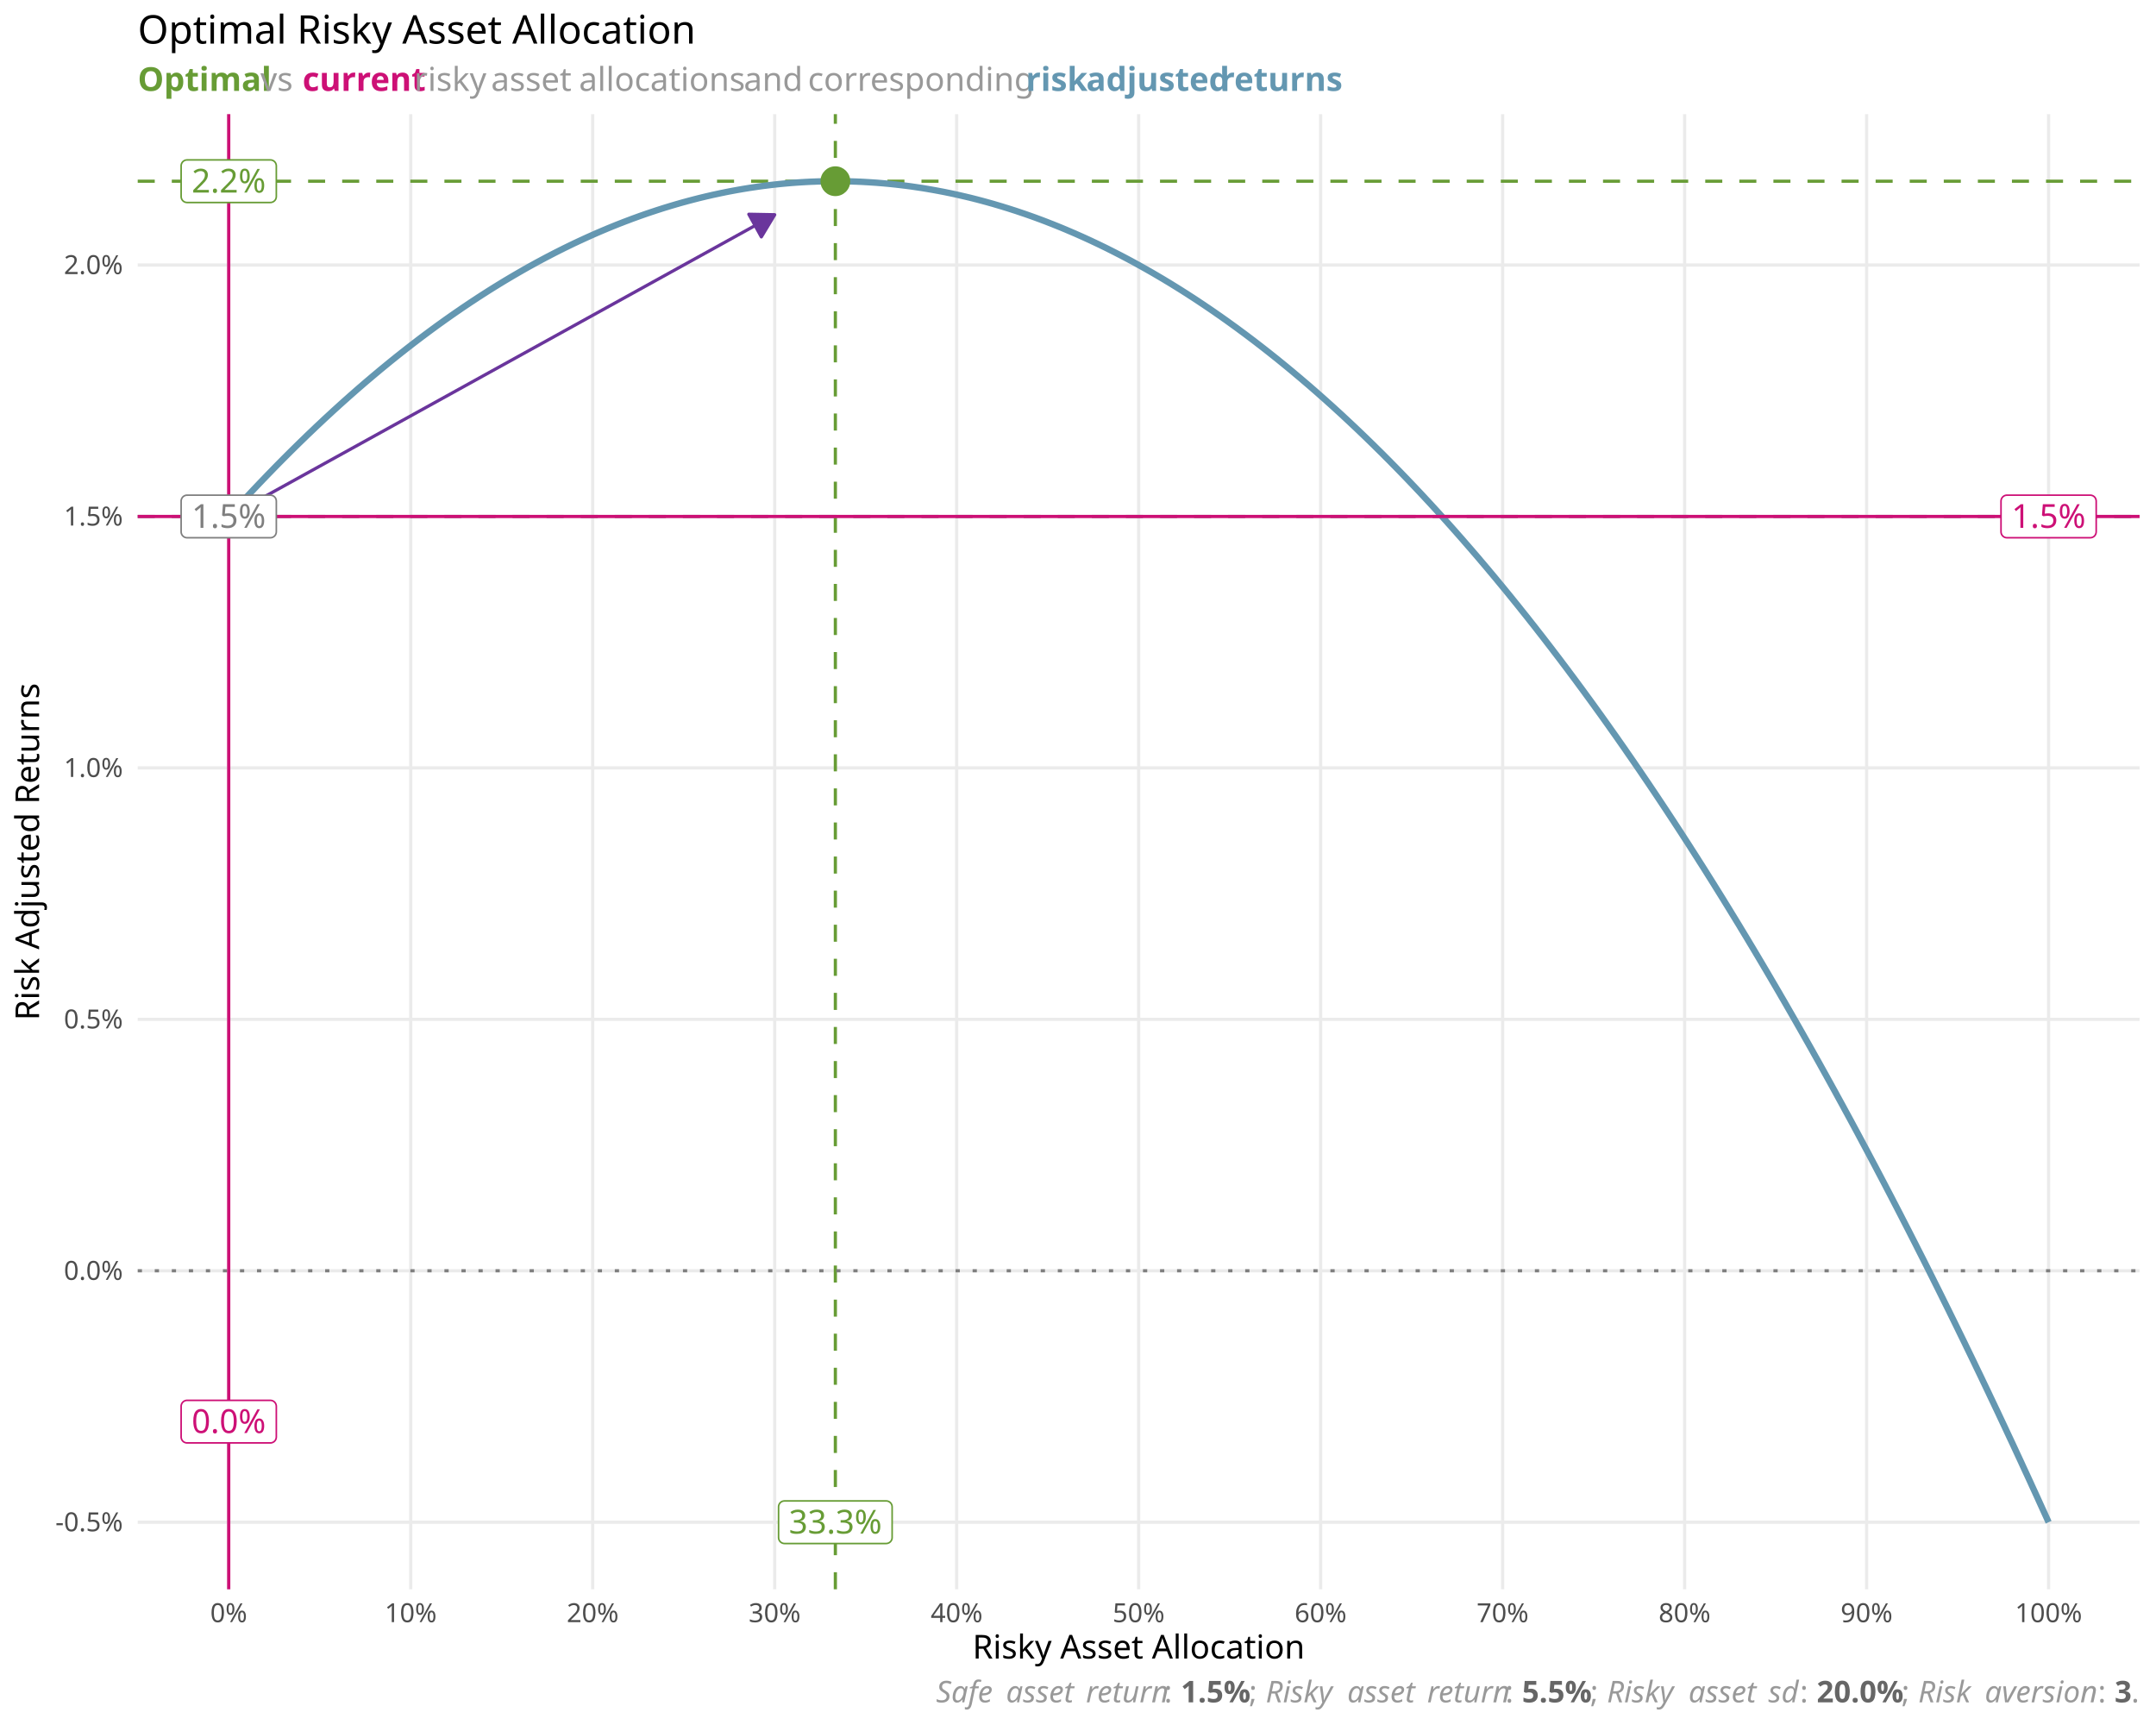
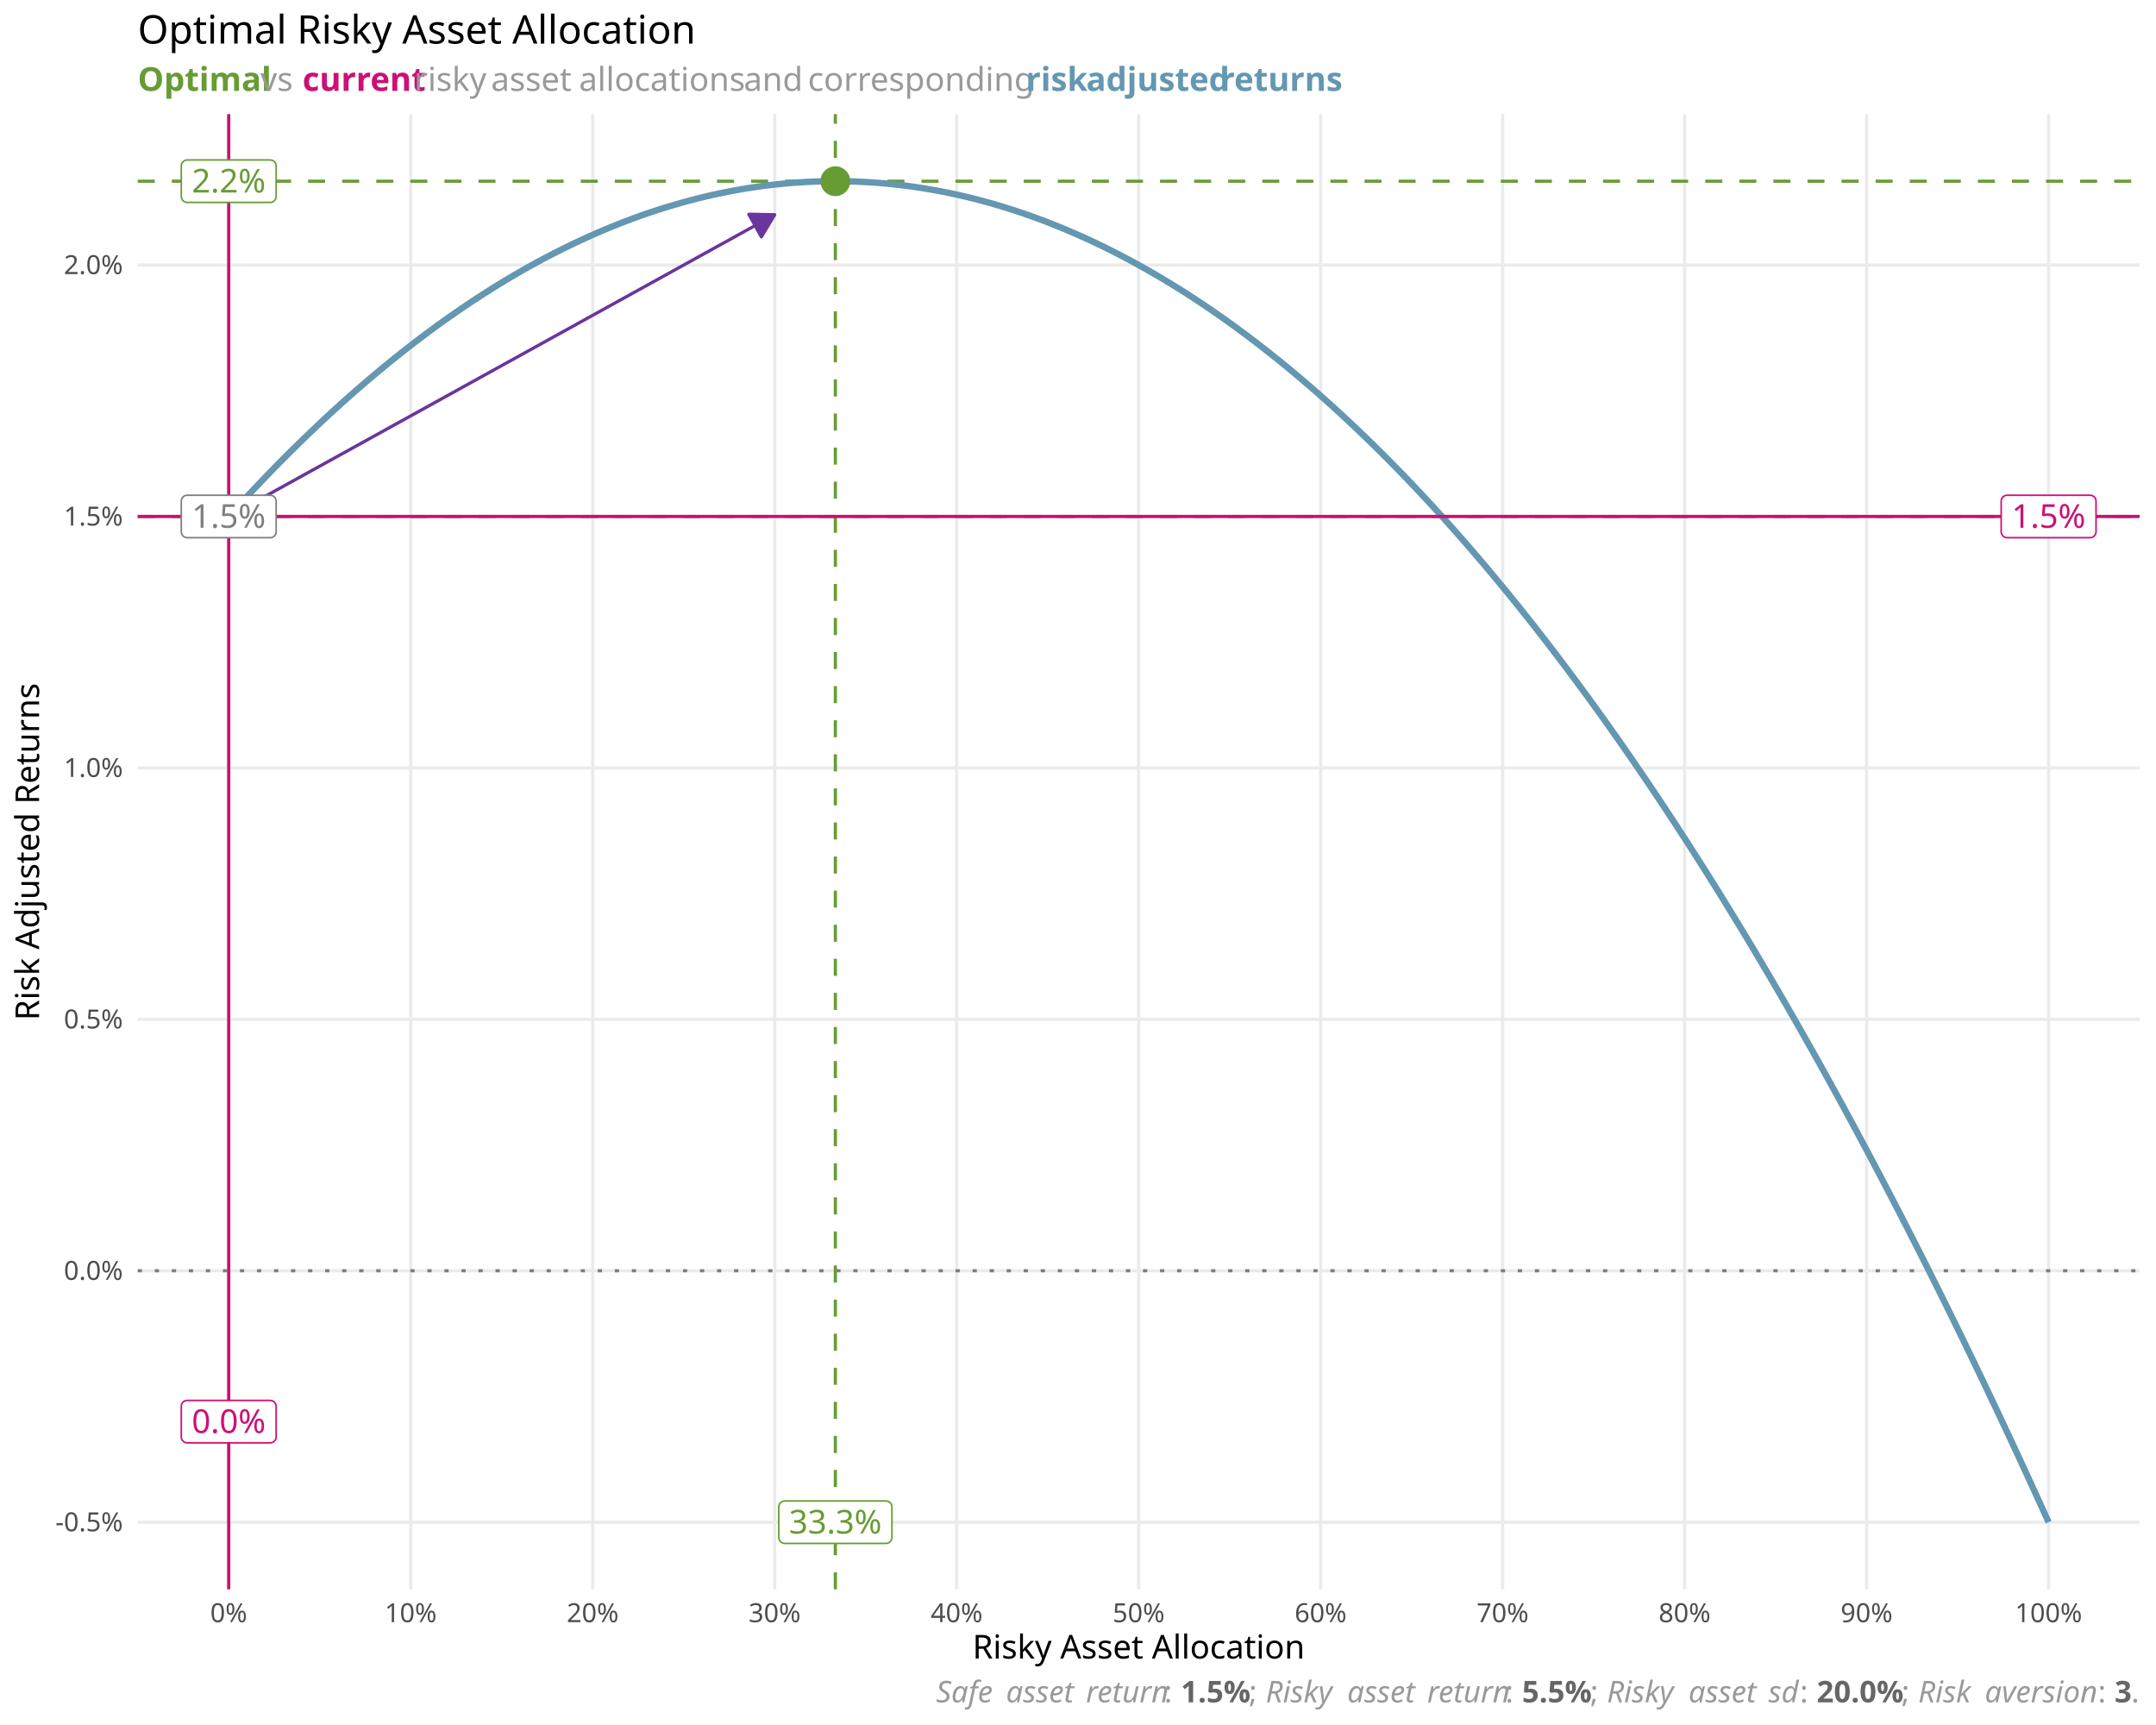
<svg xmlns="http://www.w3.org/2000/svg" class="svglite" data-engine-version="2.0" width="720.00pt" height="576.00pt" viewBox="0 0 720.00 576.00">
  <defs>
    <style type="text/css">
    .svglite line, .svglite polyline, .svglite polygon, .svglite path, .svglite rect, .svglite circle {
      fill: none;
      stroke: #000000;
      stroke-linecap: round;
      stroke-linejoin: round;
      stroke-miterlimit: 10.00;
    }
  </style>
  </defs>
  <rect width="100%" height="100%" style="stroke: none; fill: #FFFFFF;" />
  <defs>
    <clipPath id="cpMC4wMHw3MjAuMDB8MC4wMHw1NzYuMDA=">
      <rect x="0.00" y="0.00" width="720.00" height="576.00" />
    </clipPath>
  </defs>
  <g clip-path="url(#cpMC4wMHw3MjAuMDB8MC4wMHw1NzYuMDA=)">
- </g>
+     <rect x="0.00" y="0.00" width="720.00" height="576.00" style="stroke-width: 1.07; stroke: none; fill: #FFFFFF;" />
+   </g>
  <defs>
    <clipPath id="cpNDUuOTl8NzE0LjUyfDM4LjEyfDUzMC42OA==">
      <rect x="45.99" y="38.12" width="668.53" height="492.56" />
    </clipPath>
  </defs>
  <g clip-path="url(#cpNDUuOTl8NzE0LjUyfDM4LjEyfDUzMC42OA==)">
    <polyline points="45.99,508.29 714.52,508.29 " style="stroke-width: 1.07; stroke: #EBEBEB; stroke-linecap: butt;" />
    <polyline points="45.99,424.33 714.52,424.33 " style="stroke-width: 1.07; stroke: #EBEBEB; stroke-linecap: butt;" />
    <polyline points="45.99,340.37 714.52,340.37 " style="stroke-width: 1.07; stroke: #EBEBEB; stroke-linecap: butt;" />
    <polyline points="45.99,256.41 714.52,256.41 " style="stroke-width: 1.07; stroke: #EBEBEB; stroke-linecap: butt;" />
    <polyline points="45.99,172.45 714.52,172.45 " style="stroke-width: 1.07; stroke: #EBEBEB; stroke-linecap: butt;" />
    <polyline points="45.99,88.49 714.52,88.49 " style="stroke-width: 1.07; stroke: #EBEBEB; stroke-linecap: butt;" />
    <polyline points="76.38,530.68 76.38,38.12 " style="stroke-width: 1.07; stroke: #EBEBEB; stroke-linecap: butt;" />
    <polyline points="137.16,530.68 137.16,38.12 " style="stroke-width: 1.07; stroke: #EBEBEB; stroke-linecap: butt;" />
    <polyline points="197.93,530.68 197.93,38.12 " style="stroke-width: 1.07; stroke: #EBEBEB; stroke-linecap: butt;" />
    <polyline points="258.71,530.68 258.71,38.12 " style="stroke-width: 1.07; stroke: #EBEBEB; stroke-linecap: butt;" />
    <polyline points="319.48,530.68 319.48,38.12 " style="stroke-width: 1.07; stroke: #EBEBEB; stroke-linecap: butt;" />
    <polyline points="380.26,530.68 380.26,38.12 " style="stroke-width: 1.07; stroke: #EBEBEB; stroke-linecap: butt;" />
    <polyline points="441.03,530.68 441.03,38.12 " style="stroke-width: 1.07; stroke: #EBEBEB; stroke-linecap: butt;" />
    <polyline points="501.81,530.68 501.81,38.12 " style="stroke-width: 1.07; stroke: #EBEBEB; stroke-linecap: butt;" />
    <polyline points="562.58,530.68 562.58,38.12 " style="stroke-width: 1.07; stroke: #EBEBEB; stroke-linecap: butt;" />
    <polyline points="623.36,530.68 623.36,38.12 " style="stroke-width: 1.07; stroke: #EBEBEB; stroke-linecap: butt;" />
    <polyline points="684.13,530.68 684.13,38.12 " style="stroke-width: 1.07; stroke: #EBEBEB; stroke-linecap: butt;" />
    <line x1="278.97" y1="530.68" x2="278.97" y2="38.12" style="stroke-width: 1.07; stroke: #679C35; stroke-dasharray: 5.69,5.69; stroke-linecap: butt;" />
    <line x1="45.99" y1="60.51" x2="714.52" y2="60.51" style="stroke-width: 1.07; stroke: #679C35; stroke-dasharray: 5.69,5.69; stroke-linecap: butt;" />
    <line x1="45.99" y1="172.45" x2="714.52" y2="172.45" style="stroke-width: 1.07; stroke: #7F7F7F; stroke-dasharray: 5.69,5.69; stroke-linecap: butt;" />
    <line x1="45.99" y1="424.33" x2="714.52" y2="424.33" style="stroke-width: 1.07; stroke: #7F7F7F; stroke-dasharray: 1.42,4.27; stroke-linecap: butt;" />
    <polyline points="76.38,172.45 76.99,171.78 77.60,171.11 78.20,170.44 78.81,169.78 79.42,169.12 80.03,168.46 80.64,167.80 81.24,167.14 81.85,166.49 82.46,165.83 83.07,165.18 83.67,164.54 84.28,163.89 84.89,163.24 85.50,162.60 86.11,161.96 86.71,161.32 87.32,160.69 87.93,160.05 88.54,159.42 89.14,158.79 89.75,158.16 90.36,157.54 90.97,156.91 91.57,156.29 92.18,155.67 92.79,155.05 93.40,154.43 94.01,153.82 94.61,153.21 95.22,152.60 95.83,151.99 96.44,151.38 97.04,150.78 97.65,150.18 98.26,149.58 98.87,148.98 99.48,148.38 100.08,147.79 100.69,147.20 101.30,146.61 101.91,146.02 102.51,145.43 103.12,144.85 103.73,144.27 104.34,143.69 104.95,143.11 105.55,142.53 106.16,141.96 106.77,141.39 107.38,140.82 107.98,140.25 108.59,139.68 109.20,139.12 109.81,138.56 110.42,138.00 111.02,137.44 111.63,136.88 112.24,136.33 112.85,135.78 113.45,135.23 114.06,134.68 114.67,134.13 115.28,133.59 115.89,133.05 116.49,132.51 117.10,131.97 117.71,131.44 118.32,130.90 118.92,130.37 119.53,129.84 120.14,129.31 120.75,128.79 121.35,128.26 121.96,127.74 122.57,127.22 123.18,126.71 123.79,126.19 124.39,125.68 125.00,125.17 125.61,124.66 126.22,124.15 126.82,123.64 127.43,123.14 128.04,122.64 128.65,122.14 129.26,121.64 129.86,121.15 130.47,120.65 131.08,120.16 131.69,119.67 132.29,119.18 132.90,118.70 133.51,118.22 134.12,117.73 134.73,117.26 135.33,116.78 135.94,116.30 136.55,115.83 137.16,115.36 137.76,114.89 138.37,114.42 138.98,113.96 139.59,113.49 140.20,113.03 140.80,112.57 141.41,112.12 142.02,111.66 142.63,111.21 143.23,110.76 143.84,110.31 144.45,109.86 145.06,109.42 145.66,108.97 146.27,108.53 146.88,108.09 147.49,107.66 148.10,107.22 148.70,106.79 149.31,106.36 149.92,105.93 150.53,105.50 151.13,105.08 151.74,104.66 152.35,104.23 152.96,103.82 153.57,103.40 154.17,102.98 154.78,102.57 155.39,102.16 156.00,101.75 156.60,101.35 157.21,100.94 157.82,100.54 158.43,100.14 159.04,99.74 159.64,99.34 160.25,98.95 160.86,98.55 161.47,98.16 162.07,97.78 162.68,97.39 163.29,97.00 163.90,96.62 164.51,96.24 165.11,95.86 165.72,95.49 166.33,95.11 166.94,94.74 167.54,94.37 168.15,94.00 168.76,93.63 169.37,93.27 169.97,92.91 170.58,92.55 171.19,92.19 171.80,91.83 172.41,91.48 173.01,91.13 173.62,90.78 174.23,90.43 174.84,90.08 175.44,89.74 176.05,89.39 176.66,89.05 177.27,88.72 177.88,88.38 178.48,88.05 179.09,87.71 179.70,87.38 180.31,87.06 180.91,86.73 181.52,86.41 182.13,86.08 182.74,85.76 183.35,85.45 183.95,85.13 184.56,84.82 185.17,84.50 185.78,84.19 186.38,83.89 186.99,83.58 187.60,83.28 188.21,82.97 188.82,82.67 189.42,82.38 190.03,82.08 190.64,81.79 191.25,81.49 191.85,81.20 192.46,80.92 193.07,80.63 193.68,80.35 194.29,80.07 194.89,79.79 195.50,79.51 196.11,79.23 196.72,78.96 197.32,78.69 197.93,78.42 198.54,78.15 199.15,77.88 199.75,77.62 200.36,77.36 200.97,77.10 201.58,76.84 202.19,76.59 202.79,76.33 203.40,76.08 204.01,75.83 204.62,75.58 205.22,75.34 205.83,75.09 206.44,74.85 207.05,74.61 207.66,74.38 208.26,74.14 208.87,73.91 209.48,73.68 210.09,73.45 210.69,73.22 211.30,72.99 211.91,72.77 212.52,72.55 213.13,72.33 213.73,72.11 214.34,71.90 214.95,71.68 215.56,71.47 216.16,71.26 216.77,71.06 217.38,70.85 217.99,70.65 218.60,70.45 219.20,70.25 219.81,70.05 220.42,69.86 221.03,69.66 221.63,69.47 222.24,69.28 222.85,69.10 223.46,68.91 224.06,68.73 224.67,68.55 225.28,68.37 225.89,68.19 226.50,68.02 227.10,67.84 227.71,67.67 228.32,67.50 228.93,67.34 229.53,67.17 230.14,67.01 230.75,66.85 231.36,66.69 231.97,66.53 232.57,66.38 233.18,66.22 233.79,66.07 234.40,65.92 235.00,65.78 235.61,65.63 236.22,65.49 236.83,65.35 237.44,65.21 238.04,65.07 238.65,64.94 239.26,64.81 239.87,64.68 240.47,64.55 241.08,64.42 241.69,64.30 242.30,64.17 242.91,64.05 243.51,63.93 244.12,63.82 244.73,63.70 245.34,63.59 245.94,63.48 246.55,63.37 247.16,63.27 247.77,63.16 248.37,63.06 248.98,62.96 249.59,62.86 250.20,62.76 250.81,62.67 251.41,62.58 252.02,62.49 252.63,62.40 253.24,62.31 253.84,62.23 254.45,62.14 255.06,62.06 255.67,61.99 256.28,61.91 256.88,61.84 257.49,61.76 258.10,61.69 258.71,61.63 259.31,61.56 259.92,61.49 260.53,61.43 261.14,61.37 261.75,61.31 262.35,61.26 262.96,61.20 263.57,61.15 264.18,61.10 264.78,61.05 265.39,61.01 266.00,60.96 266.61,60.92 267.22,60.88 267.82,60.84 268.43,60.81 269.04,60.77 269.65,60.74 270.25,60.71 270.86,60.68 271.47,60.66 272.08,60.64 272.69,60.61 273.29,60.59 273.90,60.58 274.51,60.56 275.12,60.55 275.72,60.53 276.33,60.52 276.94,60.52 277.55,60.51 278.15,60.51 278.76,60.51 279.37,60.51 279.98,60.51 280.59,60.51 281.19,60.52 281.80,60.53 282.41,60.54 283.02,60.55 283.62,60.56 284.23,60.58 284.84,60.60 285.45,60.62 286.06,60.64 286.66,60.67 287.27,60.69 287.88,60.72 288.49,60.75 289.09,60.79 289.70,60.82 290.31,60.86 290.92,60.90 291.53,60.94 292.13,60.98 292.74,61.02 293.35,61.07 293.96,61.12 294.56,61.17 295.17,61.22 295.78,61.28 296.39,61.33 297.00,61.39 297.60,61.45 298.21,61.52 298.82,61.58 299.43,61.65 300.03,61.72 300.64,61.79 301.25,61.86 301.86,61.94 302.46,62.01 303.07,62.09 303.68,62.17 304.29,62.25 304.90,62.34 305.50,62.43 306.11,62.52 306.72,62.61 307.33,62.70 307.93,62.79 308.54,62.89 309.15,62.99 309.76,63.09 310.37,63.20 310.97,63.30 311.58,63.41 312.19,63.52 312.80,63.63 313.40,63.74 314.01,63.86 314.62,63.97 315.23,64.09 315.84,64.21 316.44,64.34 317.05,64.46 317.66,64.59 318.27,64.72 318.87,64.85 319.48,64.98 320.09,65.12 320.70,65.26 321.31,65.40 321.91,65.54 322.52,65.68 323.13,65.83 323.74,65.97 324.34,66.12 324.95,66.27 325.56,66.43 326.17,66.58 326.77,66.74 327.38,66.90 327.99,67.06 328.60,67.23 329.21,67.39 329.81,67.56 330.42,67.73 331.03,67.90 331.64,68.07 332.24,68.25 332.85,68.43 333.46,68.61 334.07,68.79 334.68,68.97 335.28,69.16 335.89,69.35 336.50,69.53 337.11,69.73 337.71,69.92 338.32,70.12 338.93,70.31 339.54,70.51 340.15,70.72 340.75,70.92 341.36,71.13 341.97,71.33 342.58,71.54 343.18,71.75 343.79,71.97 344.40,72.18 345.01,72.40 345.62,72.62 346.22,72.84 346.83,73.07 347.44,73.29 348.05,73.52 348.65,73.75 349.26,73.98 349.87,74.22 350.48,74.46 351.08,74.69 351.69,74.93 352.30,75.18 352.91,75.42 353.52,75.67 354.12,75.91 354.73,76.16 355.34,76.42 355.95,76.67 356.55,76.93 357.16,77.19 357.77,77.45 358.38,77.71 358.99,77.97 359.59,78.24 360.20,78.51 360.81,78.78 361.42,79.05 362.02,79.32 362.63,79.60 363.24,79.88 363.85,80.16 364.46,80.44 365.06,80.73 365.67,81.01 366.28,81.30 366.89,81.59 367.49,81.88 368.10,82.18 368.71,82.47 369.32,82.77 369.93,83.07 370.53,83.38 371.14,83.68 371.75,83.99 372.36,84.30 372.96,84.61 373.57,84.92 374.18,85.23 374.79,85.55 375.40,85.87 376.00,86.19 376.61,86.51 377.22,86.84 377.83,87.16 378.43,87.49 379.04,87.82 379.65,88.16 380.26,88.49 380.86,88.83 381.47,89.17 382.08,89.51 382.69,89.85 383.30,90.20 383.90,90.54 384.51,90.89 385.12,91.24 385.73,91.60 386.33,91.95 386.94,92.31 387.55,92.67 388.16,93.03 388.77,93.39 389.37,93.76 389.98,94.12 390.59,94.49 391.20,94.86 391.80,95.24 392.41,95.61 393.02,95.99 393.63,96.37 394.24,96.75 394.84,97.13 395.45,97.52 396.06,97.90 396.67,98.29 397.27,98.69 397.88,99.08 398.49,99.47 399.10,99.87 399.71,100.27 400.31,100.67 400.92,101.08 401.53,101.48 402.14,101.89 402.74,102.30 403.35,102.71 403.96,103.12 404.57,103.54 405.17,103.95 405.78,104.37 406.39,104.80 407.00,105.22 407.61,105.64 408.21,106.07 408.82,106.50 409.43,106.93 410.04,107.37 410.64,107.80 411.25,108.24 411.86,108.68 412.47,109.12 413.08,109.56 413.68,110.01 414.29,110.46 414.90,110.91 415.51,111.36 416.11,111.81 416.72,112.27 417.33,112.73 417.94,113.19 418.55,113.65 419.15,114.11 419.76,114.58 420.37,115.05 420.98,115.52 421.58,115.99 422.19,116.46 422.80,116.94 423.41,117.42 424.02,117.90 424.62,118.38 425.23,118.86 425.84,119.35 426.45,119.83 427.05,120.32 427.66,120.82 428.27,121.31 428.88,121.81 429.48,122.30 430.09,122.80 430.70,123.31 431.31,123.81 431.92,124.32 432.52,124.83 433.13,125.34 433.74,125.85 434.35,126.36 434.95,126.88 435.56,127.40 436.17,127.92 436.78,128.44 437.39,128.96 437.99,129.49 438.60,130.02 439.21,130.55 439.82,131.08 440.42,131.61 441.03,132.15 441.64,132.69 442.25,133.23 442.86,133.77 443.46,134.32 444.07,134.86 444.68,135.41 445.29,135.96 445.89,136.51 446.50,137.07 447.11,137.62 447.72,138.18 448.33,138.74 448.93,139.31 449.54,139.87 450.15,140.44 450.76,141.01 451.36,141.58 451.97,142.15 452.58,142.72 453.19,143.30 453.80,143.88 454.40,144.46 455.01,145.04 455.62,145.63 456.23,146.21 456.83,146.80 457.44,147.39 458.05,147.99 458.66,148.58 459.26,149.18 459.87,149.78 460.48,150.38 461.09,150.98 461.70,151.58 462.30,152.19 462.91,152.80 463.52,153.41 464.13,154.02 464.73,154.64 465.34,155.26 465.95,155.87 466.56,156.50 467.17,157.12 467.77,157.74 468.38,158.37 468.99,159.00 469.60,159.63 470.20,160.26 470.81,160.90 471.42,161.54 472.03,162.18 472.64,162.82 473.24,163.46 473.85,164.10 474.46,164.75 475.07,165.40 475.67,166.05 476.28,166.71 476.89,167.36 477.50,168.02 478.11,168.68 478.71,169.34 479.32,170.00 479.93,170.67 480.54,171.33 481.14,172.00 481.75,172.67 482.36,173.35 482.97,174.02 483.57,174.70 484.18,175.38 484.79,176.06 485.40,176.75 486.01,177.43 486.61,178.12 487.22,178.81 487.83,179.50 488.44,180.19 489.04,180.89 489.65,181.59 490.26,182.29 490.87,182.99 491.48,183.69 492.08,184.40 492.69,185.10 493.30,185.81 493.91,186.52 494.51,187.24 495.12,187.95 495.73,188.67 496.34,189.39 496.95,190.11 497.55,190.84 498.16,191.56 498.77,192.29 499.38,193.02 499.98,193.75 500.59,194.49 501.20,195.22 501.81,195.96 502.42,196.70 503.02,197.44 503.63,198.18 504.24,198.93 504.85,199.68 505.45,200.43 506.06,201.18 506.67,201.93 507.28,202.69 507.88,203.45 508.49,204.21 509.10,204.97 509.71,205.73 510.32,206.50 510.92,207.27 511.53,208.04 512.14,208.81 512.75,209.58 513.35,210.36 513.96,211.14 514.57,211.92 515.18,212.70 515.79,213.49 516.39,214.27 517.00,215.06 517.61,215.85 518.22,216.64 518.82,217.44 519.43,218.23 520.04,219.03 520.65,219.83 521.26,220.63 521.86,221.44 522.47,222.24 523.08,223.05 523.69,223.86 524.29,224.68 524.90,225.49 525.51,226.31 526.12,227.12 526.73,227.95 527.33,228.77 527.94,229.59 528.55,230.42 529.16,231.25 529.76,232.08 530.37,232.91 530.98,233.74 531.59,234.58 532.20,235.42 532.80,236.26 533.41,237.10 534.02,237.95 534.63,238.79 535.23,239.64 535.84,240.49 536.45,241.35 537.06,242.20 537.66,243.06 538.27,243.92 538.88,244.78 539.49,245.64 540.10,246.50 540.70,247.37 541.31,248.24 541.92,249.11 542.53,249.98 543.13,250.86 543.74,251.74 544.35,252.61 544.96,253.50 545.57,254.38 546.17,255.26 546.78,256.15 547.39,257.04 548.00,257.93 548.60,258.82 549.21,259.72 549.82,260.62 550.43,261.51 551.04,262.42 551.64,263.32 552.25,264.22 552.86,265.13 553.47,266.04 554.07,266.95 554.68,267.86 555.29,268.78 555.90,269.70 556.51,270.62 557.11,271.54 557.72,272.46 558.33,273.39 558.94,274.31 559.54,275.24 560.15,276.17 560.76,277.11 561.37,278.04 561.97,278.98 562.58,279.92 563.19,280.86 563.80,281.80 564.41,282.75 565.01,283.70 565.62,284.64 566.23,285.60 566.84,286.55 567.44,287.51 568.05,288.46 568.66,289.42 569.27,290.38 569.88,291.35 570.48,292.31 571.09,293.28 571.70,294.25 572.31,295.22 572.91,296.19 573.52,297.17 574.13,298.15 574.74,299.13 575.35,300.11 575.95,301.09 576.56,302.08 577.17,303.07 577.78,304.06 578.38,305.05 578.99,306.04 579.60,307.04 580.21,308.04 580.82,309.03 581.42,310.04 582.03,311.04 582.64,312.05 583.25,313.05 583.85,314.06 584.46,315.08 585.07,316.09 585.68,317.11 586.28,318.12 586.89,319.14 587.50,320.17 588.11,321.19 588.72,322.22 589.32,323.24 589.93,324.27 590.54,325.31 591.15,326.34 591.75,327.38 592.36,328.41 592.97,329.45 593.58,330.50 594.19,331.54 594.79,332.59 595.40,333.63 596.01,334.68 596.62,335.74 597.22,336.79 597.83,337.85 598.44,338.91 599.05,339.97 599.66,341.03 600.26,342.09 600.87,343.16 601.48,344.23 602.09,345.30 602.69,346.37 603.30,347.44 603.91,348.52 604.52,349.60 605.13,350.68 605.73,351.76 606.34,352.85 606.95,353.93 607.56,355.02 608.16,356.11 608.77,357.20 609.38,358.30 609.99,359.39 610.59,360.49 611.20,361.59 611.81,362.70 612.42,363.80 613.03,364.91 613.63,366.02 614.24,367.13 614.85,368.24 615.46,369.35 616.06,370.47 616.67,371.59 617.28,372.71 617.89,373.83 618.50,374.96 619.10,376.08 619.71,377.21 620.32,378.34 620.93,379.48 621.53,380.61 622.14,381.75 622.75,382.89 623.36,384.03 623.97,385.17 624.57,386.31 625.18,387.46 625.79,388.61 626.40,389.76 627.00,390.91 627.61,392.07 628.22,393.23 628.83,394.39 629.44,395.55 630.04,396.71 630.65,397.87 631.26,399.04 631.87,400.21 632.47,401.38 633.08,402.55 633.69,403.73 634.30,404.91 634.91,406.09 635.51,407.27 636.12,408.45 636.73,409.64 637.34,410.82 637.94,412.01 638.55,413.20 639.16,414.40 639.77,415.59 640.37,416.79 640.98,417.99 641.59,419.19 642.20,420.39 642.81,421.60 643.41,422.80 644.02,424.01 644.63,425.23 645.24,426.44 645.84,427.65 646.45,428.87 647.06,430.09 647.67,431.31 648.28,432.54 648.88,433.76 649.49,434.99 650.10,436.22 650.71,437.45 651.31,438.68 651.92,439.92 652.53,441.16 653.14,442.40 653.75,443.64 654.35,444.88 654.96,446.13 655.57,447.37 656.18,448.62 656.78,449.88 657.39,451.13 658.00,452.39 658.61,453.64 659.22,454.90 659.82,456.16 660.43,457.43 661.04,458.69 661.65,459.96 662.25,461.23 662.86,462.50 663.47,463.78 664.08,465.05 664.68,466.33 665.29,467.61 665.90,468.89 666.51,470.18 667.12,471.46 667.72,472.75 668.33,474.04 668.94,475.33 669.55,476.63 670.15,477.92 670.76,479.22 671.37,480.52 671.98,481.82 672.59,483.13 673.19,484.43 673.80,485.74 674.41,487.05 675.02,488.36 675.62,489.68 676.23,490.99 676.84,492.31 677.45,493.63 678.06,494.95 678.66,496.28 679.27,497.60 679.88,498.93 680.49,500.26 681.09,501.59 681.70,502.93 682.31,504.27 682.92,505.60 683.53,506.94 684.13,508.29 " style="stroke-width: 2.13; stroke: #6497B1; stroke-linecap: butt;" />
    <circle cx="278.97" cy="60.51" r="4.62" style="stroke-width: 0.71; stroke: #679C35; fill: #679C35;" />
    <line x1="45.99" y1="172.45" x2="714.52" y2="172.45" style="stroke-width: 1.07; stroke: #CD1076; stroke-linecap: butt;" />
    <line x1="76.38" y1="530.68" x2="76.38" y2="38.12" style="stroke-width: 1.07; stroke: #CD1076; stroke-linecap: butt;" />
-     <polygon points="670.23,179.56 698.04,179.56 697.96,179.56 698.28,179.55 698.59,179.48 698.89,179.37 699.17,179.21 699.42,179.01 699.63,178.77 699.80,178.50 699.92,178.20 700.00,177.89 700.03,177.57 700.03,177.57 700.03,167.33 700.03,167.33 700.00,167.01 699.92,166.70 699.80,166.40 699.63,166.13 699.42,165.89 699.17,165.69 698.89,165.53 698.59,165.42 698.28,165.35 698.04,165.34 670.23,165.34 670.47,165.35 670.15,165.34 669.83,165.38 669.52,165.47 669.23,165.61 668.97,165.79 668.74,166.01 668.55,166.27 668.40,166.55 668.30,166.85 668.25,167.17 668.24,167.33 668.24,177.57 668.25,177.41 668.25,177.73 668.30,178.05 668.40,178.35 668.55,178.64 668.74,178.89 668.97,179.11 669.23,179.30 669.52,179.43 669.83,179.52 670.15,179.56 " style="stroke-width: 0.53; stroke: #CD1076; fill: #FFFFFF;" />
-     <text x="684.13" y="176.25" text-anchor="middle" style="font-size: 11.04px; fill: #CD1076; font-family: sans;" textLength="25.16px" lengthAdjust="spacingAndGlyphs">1.5%</text>
-     <polygon points="62.47,481.81 90.29,481.81 90.21,481.81 90.53,481.80 90.84,481.73 91.14,481.62 91.42,481.46 91.66,481.26 91.88,481.02 92.05,480.75 92.17,480.46 92.25,480.14 92.28,479.83 92.28,479.83 92.28,469.58 92.28,469.58 92.25,469.26 92.17,468.95 92.05,468.66 91.88,468.39 91.66,468.15 91.42,467.94 91.14,467.78 90.84,467.67 90.53,467.61 90.29,467.59 62.47,467.59 62.71,467.61 62.39,467.59 62.08,467.63 61.77,467.72 61.48,467.86 61.22,468.04 60.99,468.26 60.80,468.52 60.65,468.80 60.55,469.10 60.49,469.42 60.49,469.58 60.49,479.83 60.49,479.67 60.49,479.99 60.55,480.30 60.65,480.60 60.80,480.89 60.99,481.14 61.22,481.37 61.48,481.55 61.77,481.68 62.08,481.77 62.39,481.81 " style="stroke-width: 0.53; stroke: #CD1076; fill: #FFFFFF;" />
-     <text x="76.38" y="478.50" text-anchor="middle" style="font-size: 11.04px; fill: #CD1076; font-family: sans;" textLength="25.16px" lengthAdjust="spacingAndGlyphs">0.0%</text>
+     <polygon points="670.28,179.54 697.99,179.54 697.91,179.53 698.23,179.52 698.54,179.46 698.84,179.34 699.11,179.19 699.36,178.98 699.57,178.75 699.74,178.48 699.87,178.18 699.94,177.87 699.97,177.56 699.97,177.56 699.97,167.35 699.97,167.35 699.94,167.03 699.87,166.72 699.74,166.43 699.57,166.16 699.36,165.92 699.11,165.72 698.84,165.56 698.54,165.44 698.23,165.38 697.99,165.37 670.28,165.37 670.51,165.38 670.20,165.37 669.88,165.41 669.57,165.49 669.29,165.63 669.02,165.81 668.79,166.03 668.60,166.29 668.45,166.57 668.35,166.87 668.30,167.19 668.30,167.35 668.30,177.56 668.30,177.40 668.30,177.72 668.35,178.03 668.45,178.33 668.60,178.61 668.79,178.87 669.02,179.09 669.29,179.27 669.57,179.41 669.88,179.50 670.20,179.53 " style="stroke-width: 0.53; stroke: #CD1076; fill: #FFFFFF;" />
+     <text x="684.13" y="176.24" text-anchor="middle" style="font-size: 11.00px; fill: #CD1076; font-family: sans;" textLength="25.07px" lengthAdjust="spacingAndGlyphs">1.5%</text>
+     <polygon points="62.52,481.79 90.24,481.79 90.16,481.79 90.48,481.77 90.79,481.71 91.09,481.60 91.36,481.44 91.61,481.24 91.82,481.00 91.99,480.73 92.12,480.43 92.19,480.13 92.22,479.81 92.22,479.81 92.22,469.60 92.22,469.60 92.19,469.28 92.12,468.97 91.99,468.68 91.82,468.41 91.61,468.17 91.36,467.97 91.09,467.81 90.79,467.70 90.48,467.63 90.24,467.62 62.52,467.62 62.76,467.63 62.44,467.62 62.13,467.66 61.82,467.75 61.53,467.88 61.27,468.06 61.04,468.28 60.85,468.54 60.70,468.82 60.60,469.12 60.55,469.44 60.54,469.60 60.54,479.81 60.55,479.65 60.55,479.97 60.60,480.28 60.70,480.58 60.85,480.87 61.04,481.12 61.27,481.34 61.53,481.52 61.82,481.66 62.13,481.75 62.44,481.79 " style="stroke-width: 0.53; stroke: #CD1076; fill: #FFFFFF;" />
+     <text x="76.38" y="478.49" text-anchor="middle" style="font-size: 11.00px; fill: #CD1076; font-family: sans;" textLength="25.07px" lengthAdjust="spacingAndGlyphs">0.0%</text>
    <line x1="76.38" y1="172.45" x2="258.71" y2="71.70" style="stroke-width: 1.07; stroke: #6A359C; stroke-linecap: butt;" />
    <polygon points="254.25,79.10 258.71,71.70 250.07,71.54 " style="stroke-width: 1.07; stroke: #6A359C; stroke-linecap: butt; fill: #6A359C;" />
    <circle cx="76.38" cy="172.45" r="4.62" style="stroke-width: 0.71; stroke: #CD1076; fill: #CD1076;" />
-     <polygon points="62.47,179.56 90.29,179.56 90.21,179.56 90.53,179.55 90.84,179.48 91.14,179.37 91.42,179.21 91.66,179.01 91.88,178.77 92.05,178.50 92.17,178.20 92.25,177.89 92.28,177.57 92.28,177.57 92.28,167.33 92.28,167.33 92.25,167.01 92.17,166.70 92.05,166.40 91.88,166.13 91.66,165.89 91.42,165.69 91.14,165.53 90.84,165.42 90.53,165.35 90.29,165.34 62.47,165.34 62.71,165.35 62.39,165.34 62.08,165.38 61.77,165.47 61.48,165.61 61.22,165.79 60.99,166.01 60.80,166.27 60.65,166.55 60.55,166.85 60.49,167.17 60.49,167.33 60.49,177.57 60.49,177.41 60.49,177.73 60.55,178.05 60.65,178.35 60.80,178.64 60.99,178.89 61.22,179.11 61.48,179.30 61.77,179.43 62.08,179.52 62.39,179.56 " style="stroke-width: 0.53; stroke: #7F7F7F; fill: #FFFFFF;" />
-     <text x="76.38" y="176.25" text-anchor="middle" style="font-size: 11.04px; fill: #7F7F7F; font-family: sans;" textLength="25.16px" lengthAdjust="spacingAndGlyphs">1.5%</text>
-     <polygon points="261.99,515.40 295.94,515.40 295.86,515.40 296.18,515.38 296.49,515.32 296.79,515.20 297.07,515.04 297.32,514.84 297.53,514.60 297.70,514.33 297.83,514.04 297.90,513.73 297.93,513.41 297.93,513.41 297.93,503.16 297.93,503.16 297.90,502.84 297.83,502.53 297.70,502.24 297.53,501.97 297.32,501.73 297.07,501.53 296.79,501.37 296.49,501.25 296.18,501.19 295.94,501.18 261.99,501.18 262.23,501.19 261.91,501.18 261.59,501.22 261.28,501.30 260.99,501.44 260.73,501.62 260.50,501.84 260.31,502.10 260.16,502.38 260.06,502.69 260.01,503.00 260.00,503.16 260.00,513.41 260.01,513.25 260.01,513.57 260.06,513.89 260.16,514.19 260.31,514.47 260.50,514.73 260.73,514.95 260.99,515.13 261.28,515.27 261.59,515.36 261.91,515.40 " style="stroke-width: 0.53; stroke: #679C35; fill: #FFFFFF;" />
-     <text x="278.97" y="512.08" text-anchor="middle" style="font-size: 11.04px; fill: #679C35; font-family: sans;" textLength="31.30px" lengthAdjust="spacingAndGlyphs">33.3%</text>
-     <polygon points="62.47,67.62 90.29,67.62 90.21,67.61 90.53,67.60 90.84,67.54 91.14,67.42 91.42,67.26 91.66,67.06 91.88,66.82 92.05,66.55 92.17,66.26 92.25,65.95 92.28,65.63 92.28,65.63 92.28,55.38 92.28,55.38 92.25,55.06 92.17,54.75 92.05,54.46 91.88,54.19 91.66,53.95 91.42,53.75 91.14,53.59 90.84,53.47 90.53,53.41 90.29,53.40 62.47,53.40 62.71,53.41 62.39,53.40 62.08,53.44 61.77,53.52 61.48,53.66 61.22,53.84 60.99,54.06 60.80,54.32 60.65,54.60 60.55,54.91 60.49,55.22 60.49,55.38 60.49,65.63 60.49,65.47 60.49,65.79 60.55,66.10 60.65,66.41 60.80,66.69 60.99,66.95 61.22,67.17 61.48,67.35 61.77,67.49 62.08,67.58 62.39,67.61 " style="stroke-width: 0.53; stroke: #679C35; fill: #FFFFFF;" />
-     <text x="76.38" y="64.30" text-anchor="middle" style="font-size: 11.04px; fill: #679C35; font-family: sans;" textLength="25.16px" lengthAdjust="spacingAndGlyphs">2.2%</text>
+     <polygon points="62.52,179.54 90.24,179.54 90.16,179.53 90.48,179.52 90.79,179.46 91.09,179.34 91.36,179.19 91.61,178.98 91.82,178.75 91.99,178.48 92.12,178.18 92.19,177.87 92.22,177.56 92.22,177.56 92.22,167.35 92.22,167.35 92.19,167.03 92.12,166.72 91.99,166.43 91.82,166.16 91.61,165.92 91.36,165.72 91.09,165.56 90.79,165.44 90.48,165.38 90.24,165.37 62.52,165.37 62.76,165.38 62.44,165.37 62.13,165.41 61.82,165.49 61.53,165.63 61.27,165.81 61.04,166.03 60.85,166.29 60.70,166.57 60.60,166.87 60.55,167.19 60.54,167.35 60.54,177.56 60.55,177.40 60.55,177.72 60.60,178.03 60.70,178.33 60.85,178.61 61.04,178.87 61.27,179.09 61.53,179.27 61.82,179.41 62.13,179.50 62.44,179.53 " style="stroke-width: 0.53; stroke: #7F7F7F; fill: #FFFFFF;" />
+     <text x="76.38" y="176.24" text-anchor="middle" style="font-size: 11.00px; fill: #7F7F7F; font-family: sans;" textLength="25.07px" lengthAdjust="spacingAndGlyphs">1.5%</text>
+     <polygon points="262.05,515.37 295.88,515.37 295.80,515.37 296.12,515.36 296.43,515.29 296.73,515.18 297.01,515.02 297.25,514.82 297.46,514.58 297.63,514.31 297.76,514.02 297.84,513.71 297.86,513.39 297.86,513.39 297.86,503.18 297.86,503.18 297.84,502.86 297.76,502.55 297.63,502.26 297.46,501.99 297.25,501.75 297.01,501.55 296.73,501.39 296.43,501.28 296.12,501.22 295.88,501.20 262.05,501.20 262.29,501.22 261.97,501.20 261.65,501.24 261.35,501.33 261.06,501.47 260.80,501.65 260.57,501.87 260.38,502.12 260.23,502.40 260.13,502.71 260.08,503.02 260.07,503.18 260.07,513.39 260.08,513.23 260.08,513.55 260.13,513.86 260.23,514.17 260.38,514.45 260.57,514.70 260.80,514.92 261.06,515.11 261.35,515.24 261.65,515.33 261.97,515.37 " style="stroke-width: 0.53; stroke: #679C35; fill: #FFFFFF;" />
+     <text x="278.97" y="512.07" text-anchor="middle" style="font-size: 11.00px; fill: #679C35; font-family: sans;" textLength="31.19px" lengthAdjust="spacingAndGlyphs">33.3%</text>
+     <polygon points="62.52,67.59 90.24,67.59 90.16,67.59 90.48,67.58 90.79,67.51 91.09,67.40 91.36,67.24 91.61,67.04 91.82,66.80 91.99,66.53 92.12,66.24 92.19,65.93 92.22,65.61 92.22,65.61 92.22,55.40 92.22,55.40 92.19,55.08 92.12,54.77 91.99,54.48 91.82,54.21 91.61,53.97 91.36,53.77 91.09,53.61 90.79,53.50 90.48,53.44 90.24,53.42 62.52,53.42 62.76,53.44 62.44,53.42 62.13,53.46 61.82,53.55 61.53,53.69 61.27,53.87 61.04,54.09 60.85,54.34 60.70,54.62 60.60,54.93 60.55,55.24 60.54,55.40 60.54,65.61 60.55,65.45 60.55,65.77 60.60,66.08 60.70,66.39 60.85,66.67 61.04,66.92 61.27,67.14 61.53,67.33 61.82,67.46 62.13,67.55 62.44,67.59 " style="stroke-width: 0.53; stroke: #679C35; fill: #FFFFFF;" />
+     <text x="76.38" y="64.29" text-anchor="middle" style="font-size: 11.00px; fill: #679C35; font-family: sans;" textLength="25.07px" lengthAdjust="spacingAndGlyphs">2.2%</text>
  </g>
  <g clip-path="url(#cpMC4wMHw3MjAuMDB8MC4wMHw1NzYuMDA=)">
    <text x="41.06" y="511.31" text-anchor="end" style="font-size: 8.80px; fill: #4D4D4D; font-family: sans;" textLength="22.99px" lengthAdjust="spacingAndGlyphs">-0.5%</text>
    <text x="41.06" y="427.36" text-anchor="end" style="font-size: 8.80px; fill: #4D4D4D; font-family: sans;" textLength="20.06px" lengthAdjust="spacingAndGlyphs">0.0%</text>
    <text x="41.06" y="343.40" text-anchor="end" style="font-size: 8.80px; fill: #4D4D4D; font-family: sans;" textLength="20.06px" lengthAdjust="spacingAndGlyphs">0.5%</text>
    <text x="41.06" y="259.44" text-anchor="end" style="font-size: 8.80px; fill: #4D4D4D; font-family: sans;" textLength="20.06px" lengthAdjust="spacingAndGlyphs">1.0%</text>
    <text x="41.06" y="175.48" text-anchor="end" style="font-size: 8.80px; fill: #4D4D4D; font-family: sans;" textLength="20.06px" lengthAdjust="spacingAndGlyphs">1.5%</text>
    <text x="41.06" y="91.52" text-anchor="end" style="font-size: 8.80px; fill: #4D4D4D; font-family: sans;" textLength="20.06px" lengthAdjust="spacingAndGlyphs">2.0%</text>
    <text x="76.38" y="541.66" text-anchor="middle" style="font-size: 8.80px; fill: #4D4D4D; font-family: sans;" textLength="12.72px" lengthAdjust="spacingAndGlyphs">0%</text>
    <text x="137.16" y="541.66" text-anchor="middle" style="font-size: 8.80px; fill: #4D4D4D; font-family: sans;" textLength="17.61px" lengthAdjust="spacingAndGlyphs">10%</text>
    <text x="197.93" y="541.66" text-anchor="middle" style="font-size: 8.80px; fill: #4D4D4D; font-family: sans;" textLength="17.61px" lengthAdjust="spacingAndGlyphs">20%</text>
    <text x="258.71" y="541.66" text-anchor="middle" style="font-size: 8.80px; fill: #4D4D4D; font-family: sans;" textLength="17.61px" lengthAdjust="spacingAndGlyphs">30%</text>
    <text x="319.48" y="541.66" text-anchor="middle" style="font-size: 8.80px; fill: #4D4D4D; font-family: sans;" textLength="17.61px" lengthAdjust="spacingAndGlyphs">40%</text>
    <text x="380.26" y="541.66" text-anchor="middle" style="font-size: 8.80px; fill: #4D4D4D; font-family: sans;" textLength="17.61px" lengthAdjust="spacingAndGlyphs">50%</text>
    <text x="441.03" y="541.66" text-anchor="middle" style="font-size: 8.80px; fill: #4D4D4D; font-family: sans;" textLength="17.61px" lengthAdjust="spacingAndGlyphs">60%</text>
    <text x="501.81" y="541.66" text-anchor="middle" style="font-size: 8.80px; fill: #4D4D4D; font-family: sans;" textLength="17.61px" lengthAdjust="spacingAndGlyphs">70%</text>
    <text x="562.58" y="541.66" text-anchor="middle" style="font-size: 8.80px; fill: #4D4D4D; font-family: sans;" textLength="17.61px" lengthAdjust="spacingAndGlyphs">80%</text>
    <text x="623.36" y="541.66" text-anchor="middle" style="font-size: 8.80px; fill: #4D4D4D; font-family: sans;" textLength="17.61px" lengthAdjust="spacingAndGlyphs">90%</text>
    <text x="684.13" y="541.66" text-anchor="middle" style="font-size: 8.80px; fill: #4D4D4D; font-family: sans;" textLength="22.51px" lengthAdjust="spacingAndGlyphs">100%</text>
    <text x="380.26" y="553.80" text-anchor="middle" style="font-size: 11.00px; font-family: sans;" textLength="108.23px" lengthAdjust="spacingAndGlyphs">Risky Asset Allocation</text>
    <text transform="translate(13.05,284.40) rotate(-90)" text-anchor="middle" style="font-size: 11.00px; font-family: sans;" textLength="108.85px" lengthAdjust="spacingAndGlyphs">Risk Adjusted Returns</text>
    <text x="45.99" y="30.35" style="font-size: 11.00px; font-weight: bold; fill: #679C35; font-family: sans;" textLength="37.90px" lengthAdjust="spacingAndGlyphs">Optimal</text>
    <text x="86.95" y="30.35" style="font-size: 11.00px; fill: #999999; font-family: sans;" textLength="11.01px" lengthAdjust="spacingAndGlyphs">vs</text>
    <text x="101.02" y="30.35" style="font-size: 11.00px; font-weight: bold; fill: #CD1076; font-family: sans;" textLength="34.24px" lengthAdjust="spacingAndGlyphs">current</text>
    <text x="138.31" y="30.35" style="font-size: 11.00px; fill: #999999; font-family: sans;" textLength="22.62px" lengthAdjust="spacingAndGlyphs">risky</text>
    <text x="163.99" y="30.35" style="font-size: 11.00px; fill: #999999; font-family: sans;" textLength="26.30px" lengthAdjust="spacingAndGlyphs">asset</text>
    <text x="193.35" y="30.35" style="font-size: 11.00px; fill: #999999; font-family: sans;" textLength="51.98px" lengthAdjust="spacingAndGlyphs">allocations</text>
    <text x="248.38" y="30.35" style="font-size: 11.00px; fill: #999999; font-family: sans;" textLength="18.35px" lengthAdjust="spacingAndGlyphs">and</text>
    <text x="269.79" y="30.35" style="font-size: 11.00px; fill: #999999; font-family: sans;" textLength="69.72px" lengthAdjust="spacingAndGlyphs">corresponding</text>
    <text x="342.57" y="30.35" style="font-size: 11.00px; font-weight: bold; fill: #6497B1; font-family: sans;" textLength="17.11px" lengthAdjust="spacingAndGlyphs">risk</text>
    <text x="362.74" y="30.35" style="font-size: 11.00px; font-weight: bold; fill: #6497B1; font-family: sans;" textLength="41.59px" lengthAdjust="spacingAndGlyphs">adjusted</text>
    <text x="407.39" y="30.35" style="font-size: 11.00px; font-weight: bold; fill: #6497B1; font-family: sans;" textLength="34.24px" lengthAdjust="spacingAndGlyphs">returns</text>
    <text x="45.99" y="14.56" style="font-size: 13.20px; font-family: sans;" textLength="179.03px" lengthAdjust="spacingAndGlyphs">Optimal Risky Asset Allocation</text>
    <text x="312.61" y="568.44" style="font-size: 10.00px; font-style: italic; fill: #999999; font-family: sans;" textLength="20.57px" lengthAdjust="spacingAndGlyphs">Safe</text>
    <text x="335.96" y="568.44" style="font-size: 10.00px; font-style: italic; fill: #999999; font-family: sans;" textLength="23.91px" lengthAdjust="spacingAndGlyphs">asset</text>
    <text x="362.65" y="568.44" style="font-size: 10.00px; font-style: italic; fill: #999999; font-family: sans;" textLength="26.12px" lengthAdjust="spacingAndGlyphs">return</text>
    <text x="388.77" y="568.44" style="font-size: 10.00px; fill: #999999; font-family: sans;" textLength="2.78px" lengthAdjust="spacingAndGlyphs">:</text>
    <text x="394.33" y="568.44" style="font-size: 10.00px; font-weight: bold; fill: #666666; font-family: sans;" textLength="22.79px" lengthAdjust="spacingAndGlyphs">1.5%</text>
    <text x="417.12" y="568.44" style="font-size: 10.00px; fill: #999999; font-family: sans;" textLength="2.78px" lengthAdjust="spacingAndGlyphs">;</text>
    <text x="422.68" y="568.44" style="font-size: 10.00px; font-style: italic; fill: #999999; font-family: sans;" textLength="24.46px" lengthAdjust="spacingAndGlyphs">Risky</text>
    <text x="449.91" y="568.44" style="font-size: 10.00px; font-style: italic; fill: #999999; font-family: sans;" textLength="23.91px" lengthAdjust="spacingAndGlyphs">asset</text>
    <text x="476.60" y="568.44" style="font-size: 10.00px; font-style: italic; fill: #999999; font-family: sans;" textLength="26.12px" lengthAdjust="spacingAndGlyphs">return</text>
    <text x="502.73" y="568.44" style="font-size: 10.00px; fill: #999999; font-family: sans;" textLength="2.78px" lengthAdjust="spacingAndGlyphs">:</text>
    <text x="508.28" y="568.44" style="font-size: 10.00px; font-weight: bold; fill: #666666; font-family: sans;" textLength="22.79px" lengthAdjust="spacingAndGlyphs">5.5%</text>
    <text x="531.08" y="568.44" style="font-size: 10.00px; fill: #999999; font-family: sans;" textLength="2.78px" lengthAdjust="spacingAndGlyphs">;</text>
    <text x="536.63" y="568.44" style="font-size: 10.00px; font-style: italic; fill: #999999; font-family: sans;" textLength="24.46px" lengthAdjust="spacingAndGlyphs">Risky</text>
    <text x="563.87" y="568.44" style="font-size: 10.00px; font-style: italic; fill: #999999; font-family: sans;" textLength="23.91px" lengthAdjust="spacingAndGlyphs">asset</text>
    <text x="590.55" y="568.44" style="font-size: 10.00px; font-style: italic; fill: #999999; font-family: sans;" textLength="10.57px" lengthAdjust="spacingAndGlyphs">sd</text>
    <text x="601.12" y="568.44" style="font-size: 10.00px; fill: #999999; font-family: sans;" textLength="2.78px" lengthAdjust="spacingAndGlyphs">:</text>
    <text x="606.68" y="568.44" style="font-size: 10.00px; font-weight: bold; fill: #666666; font-family: sans;" textLength="28.36px" lengthAdjust="spacingAndGlyphs">20.0%</text>
    <text x="635.03" y="568.44" style="font-size: 10.00px; fill: #999999; font-family: sans;" textLength="2.78px" lengthAdjust="spacingAndGlyphs">;</text>
    <text x="640.59" y="568.44" style="font-size: 10.00px; font-style: italic; fill: #999999; font-family: sans;" textLength="19.45px" lengthAdjust="spacingAndGlyphs">Risk</text>
    <text x="662.82" y="568.44" style="font-size: 10.00px; font-style: italic; fill: #999999; font-family: sans;" textLength="37.81px" lengthAdjust="spacingAndGlyphs">aversion</text>
    <text x="700.62" y="568.44" style="font-size: 10.00px; fill: #999999; font-family: sans;" textLength="2.78px" lengthAdjust="spacingAndGlyphs">:</text>
    <text x="706.18" y="568.44" style="font-size: 10.00px; font-weight: bold; fill: #666666; font-family: sans;" textLength="5.56px" lengthAdjust="spacingAndGlyphs">3</text>
    <text x="711.74" y="568.44" style="font-size: 10.00px; fill: #999999; font-family: sans;" textLength="2.78px" lengthAdjust="spacingAndGlyphs">.</text>
  </g>
</svg>
